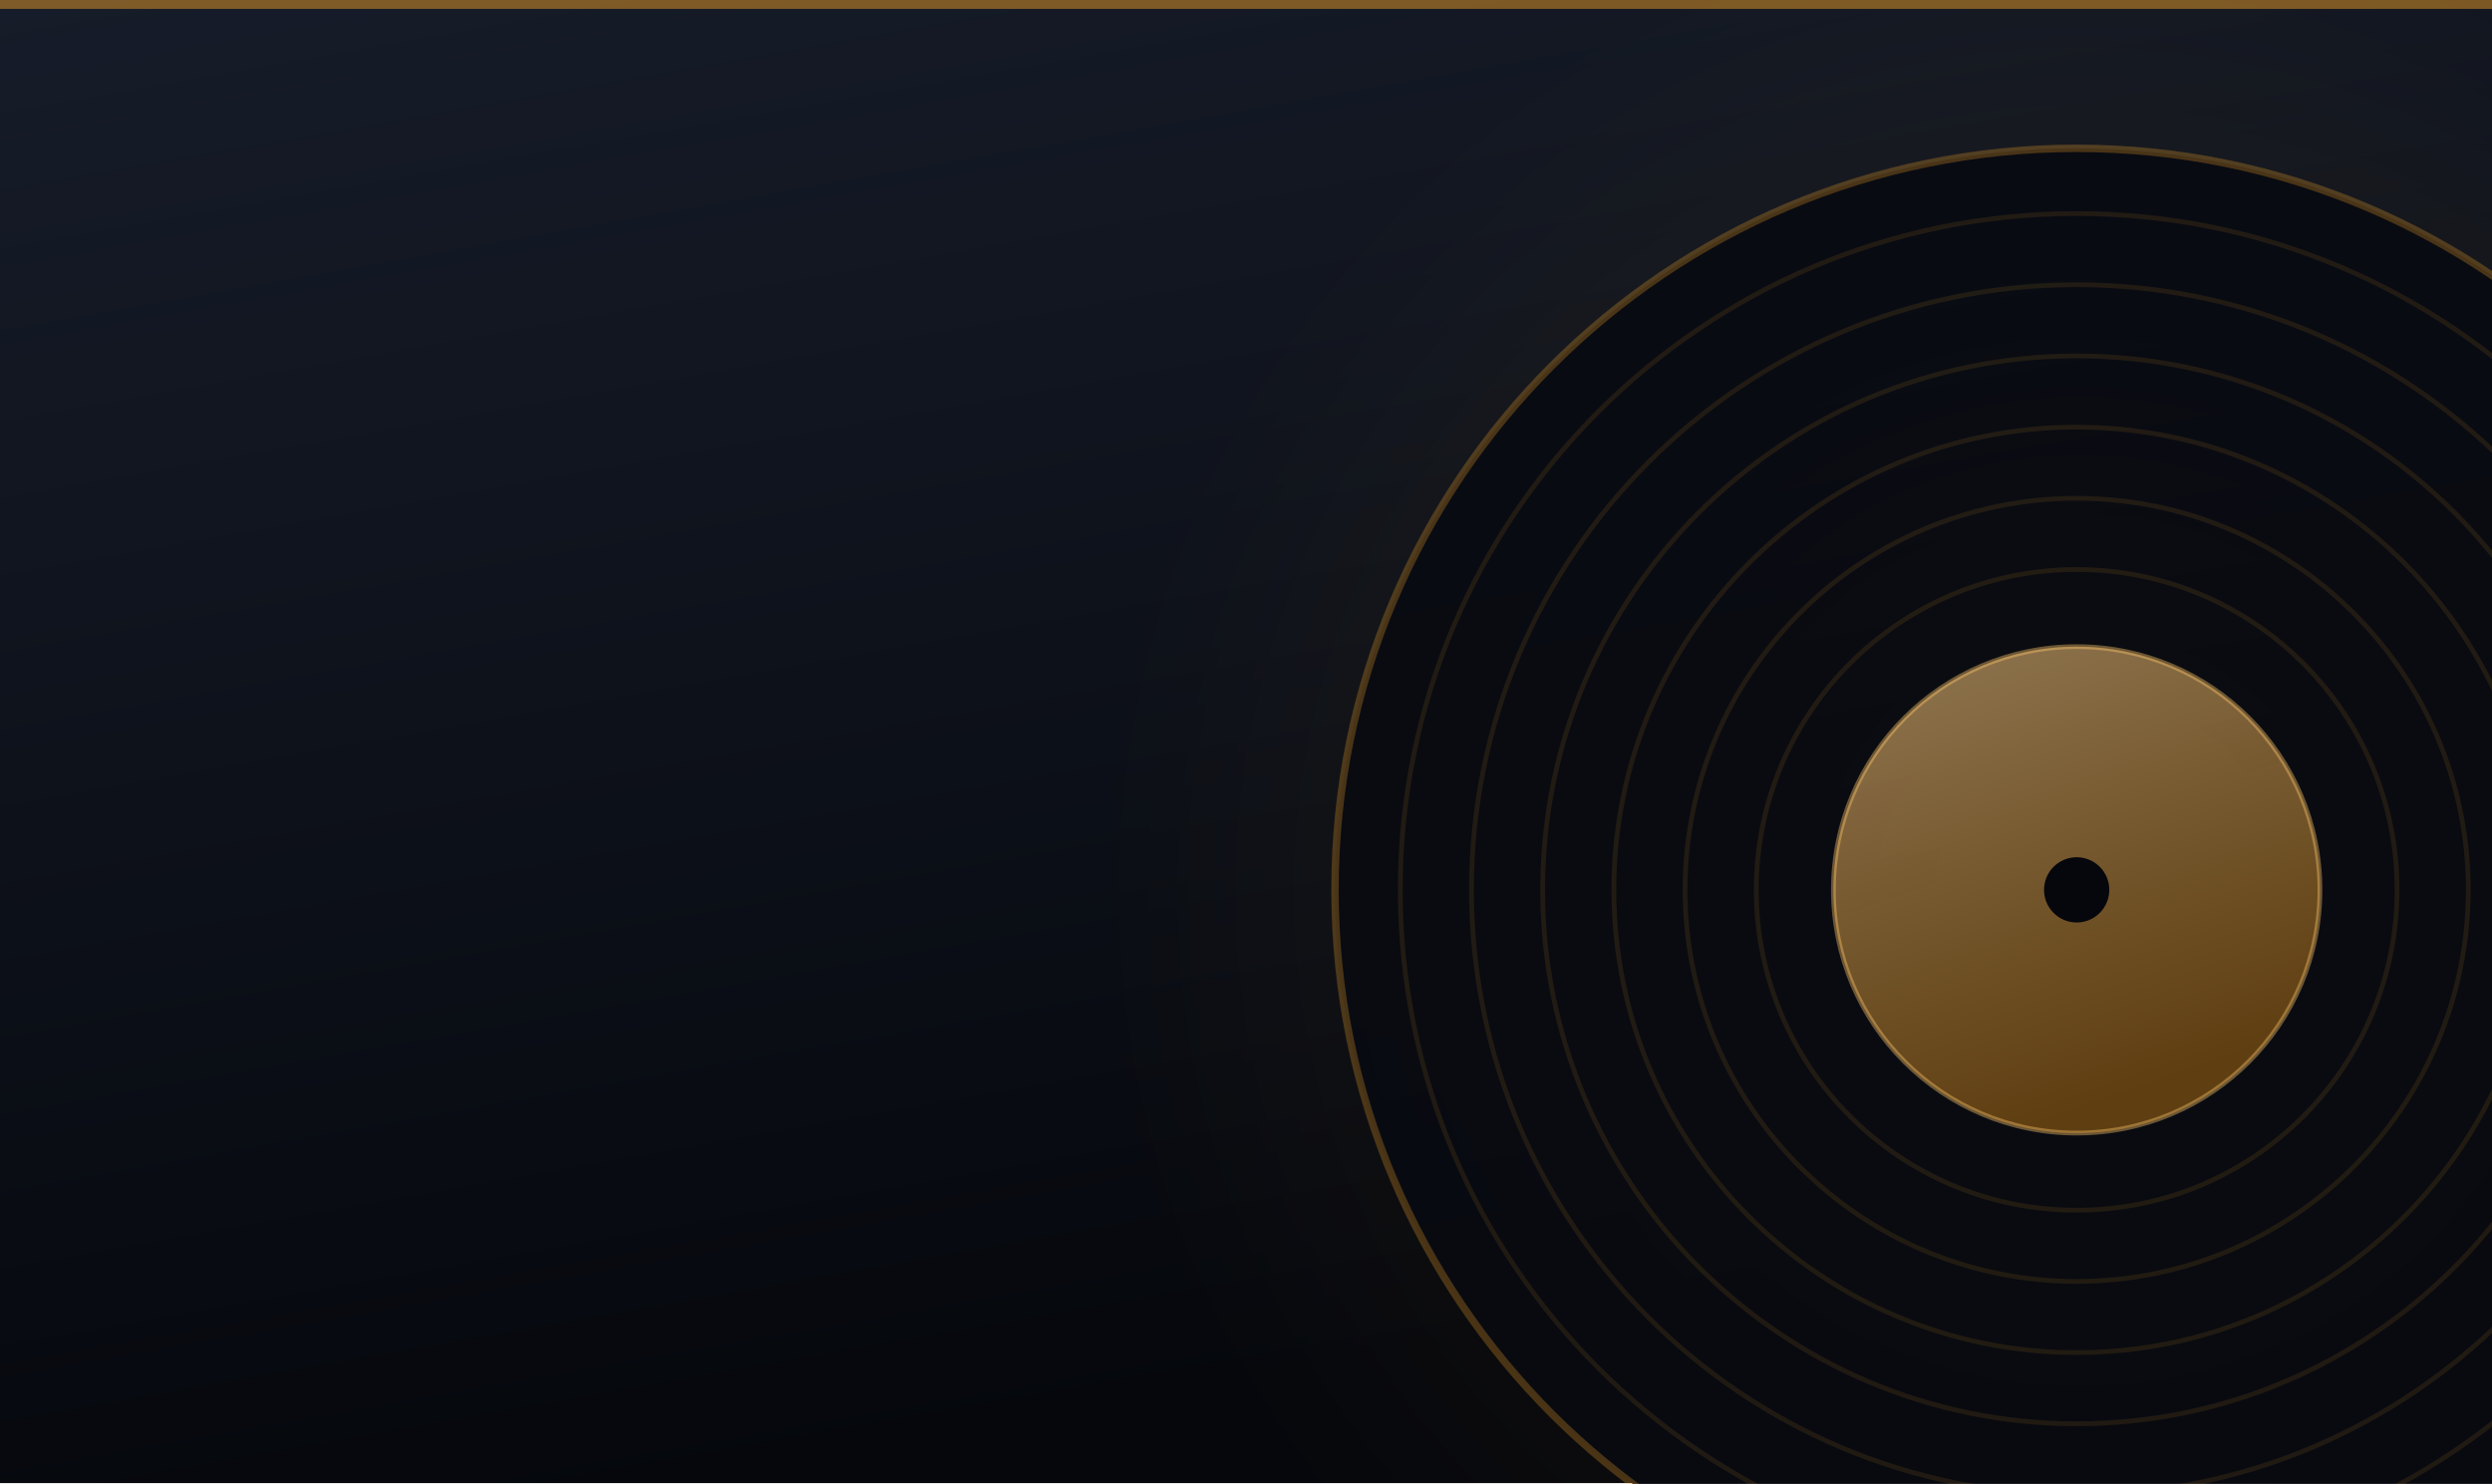
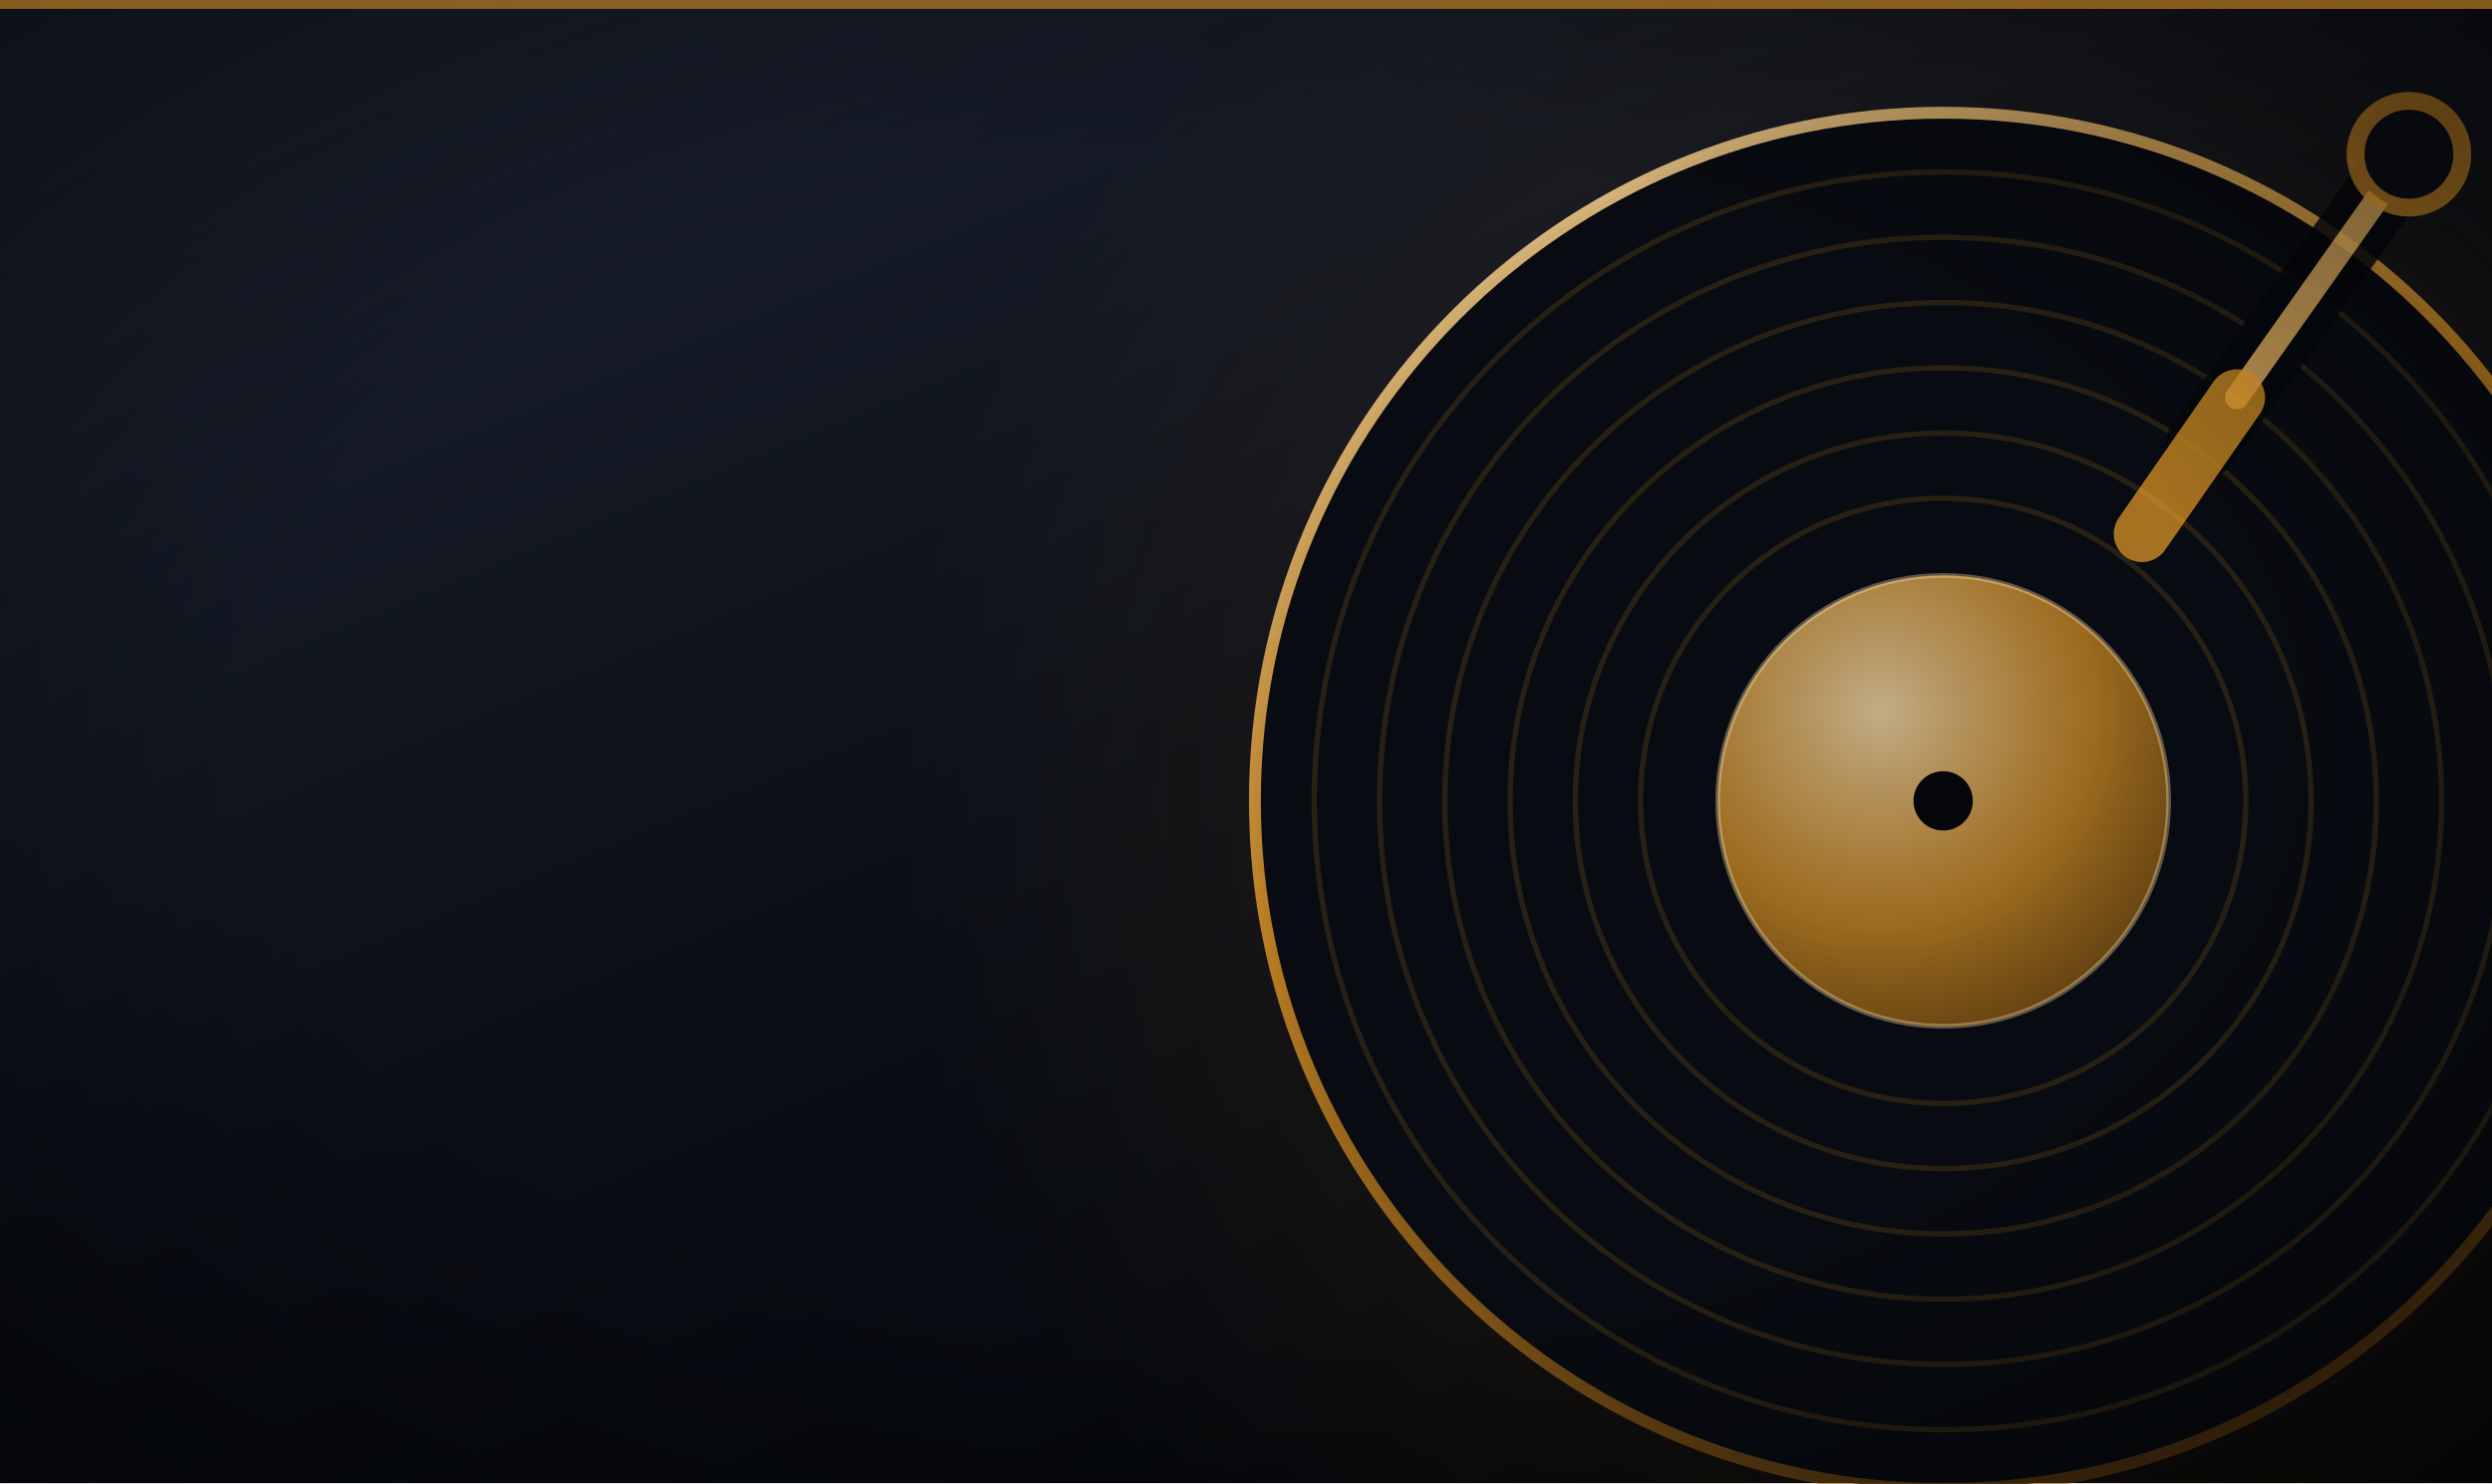
<svg xmlns="http://www.w3.org/2000/svg" width="840" height="500" viewBox="0 0 840 500">
  <defs>
-     <linearGradient id="chao" x1="0" y1="0" x2="0.3" y2="1">
-       <stop offset="0" stop-color="#161C29" />
-       <stop offset="1" stop-color="#05070C" />
+     <linearGradient id="chao" x1="0.05" y1="0" x2="0.75" y2="1">
+       <stop offset="0" stop-color="#1B2231" />
+       <stop offset="0.55" stop-color="#0B0F17" />
+       <stop offset="1" stop-color="#04060A" />
    </linearGradient>
    <radialGradient id="brilho" cx="50%" cy="50%" r="50%">
-       <stop offset="0" stop-color="#FFAA28" stop-opacity="0.10" />
+       <stop offset="0" stop-color="#FFAA28" stop-opacity="0.16" />
+       <stop offset="0.6" stop-color="#FFAA28" stop-opacity="0.05" />
      <stop offset="1" stop-color="#FFAA28" stop-opacity="0" />
    </radialGradient>
-     <linearGradient id="rotulo" x1="0" y1="0" x2="0.35" y2="1">
-       <stop offset="0" stop-color="#FFD08A" stop-opacity="0.55" />
-       <stop offset="1" stop-color="#C97F14" stop-opacity="0.45" />
+     <linearGradient id="aro" x1="0.1" y1="0" x2="0.6" y2="1">
+       <stop offset="0" stop-color="#FFE3AE" stop-opacity="0.85" />
+       <stop offset="0.45" stop-color="#FFAA28" stop-opacity="0.7" />
+       <stop offset="1" stop-color="#8A5410" stop-opacity="0.5" />
    </linearGradient>
+     <radialGradient id="lab" cx="36%" cy="30%" r="80%">
+       <stop offset="0" stop-color="#FFE3AE" stop-opacity="0.75" />
+       <stop offset="0.6" stop-color="#FFAA28" stop-opacity="0.6" />
+       <stop offset="1" stop-color="#B0700F" stop-opacity="0.5" />
+     </radialGradient>
+     <radialGradient id="vinheta" cx="50%" cy="50%" r="72%">
+       <stop offset="0.55" stop-color="#000000" stop-opacity="0" />
+       <stop offset="1" stop-color="#000000" stop-opacity="0.55" />
+     </radialGradient>
  </defs>
  <rect width="840" height="500" fill="url(#chao)" />
-   <circle cx="700" cy="300" r="330" fill="url(#brilho)" />
-   <g transform="translate(700,300)">
-     <circle r="250" fill="#080B11" fill-opacity="0.9" />
-     <circle r="250" fill="none" stroke="#FFAA28" stroke-opacity="0.26" stroke-width="2.5" />
-     <g fill="none" stroke="#FFAA28" stroke-opacity="0.10" stroke-width="1.6">
-       <circle r="228" />
-       <circle r="204" />
-       <circle r="180" />
-       <circle r="156" />
-       <circle r="132" />
-       <circle r="108" />
+   <circle cx="655" cy="270" r="360" fill="url(#brilho)" />
+   <g transform="translate(655,270)">
+     <circle r="232" fill="#080B11" />
+     <circle r="232" fill="none" stroke="url(#aro)" stroke-width="4" />
+     <g fill="none" stroke="#FFAA28" stroke-opacity="0.13" stroke-width="1.8">
+       <circle r="212" />
+       <circle r="190" />
+       <circle r="168" />
+       <circle r="146" />
+       <circle r="124" />
+       <circle r="102" />
    </g>
-     <circle r="82" fill="url(#rotulo)" />
-     <circle r="82" fill="none" stroke="#FFC56B" stroke-opacity="0.4" stroke-width="1.6" />
-     <circle r="11" fill="#05070C" />
+     <circle r="76" fill="url(#lab)" />
+     <circle r="76" fill="none" stroke="#FFE3AE" stroke-opacity="0.35" stroke-width="1.6" />
+     <circle r="10" fill="#04060A" />
  </g>
-   <rect x="0" y="0" width="840" height="3" fill="#FFAA28" fill-opacity="0.45" />
+   <g stroke-linecap="round" opacity="0.85">
+     <line x1="812" y1="52" x2="742" y2="150" stroke="#04060A" stroke-width="24" />
+     <line x1="812" y1="52" x2="754" y2="134" stroke="#FFC56B" stroke-opacity="0.85" stroke-width="8" />
+     <line x1="754" y1="134" x2="722" y2="180" stroke="#FFAA28" stroke-opacity="0.75" stroke-width="19" />
+     <circle cx="812" cy="52" r="18" fill="#0A0D14" stroke="#FFAA28" stroke-opacity="0.7" stroke-width="6" />
+   </g>
+   <rect width="840" height="500" fill="url(#vinheta)" />
+   <rect x="0" y="0" width="840" height="3" fill="#FFAA28" fill-opacity="0.5" />
</svg>
